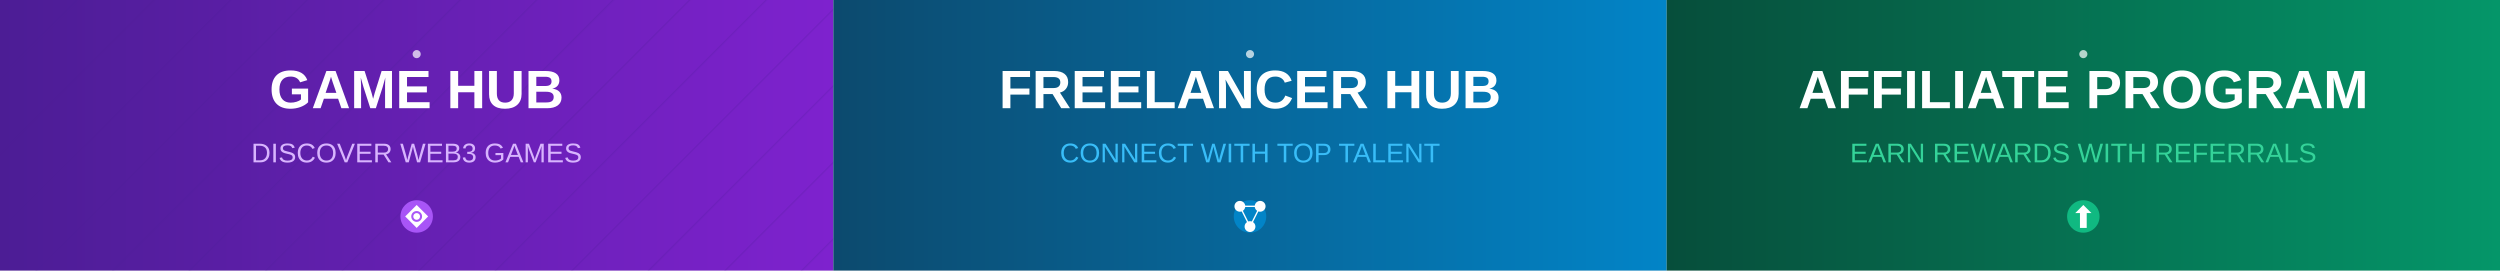
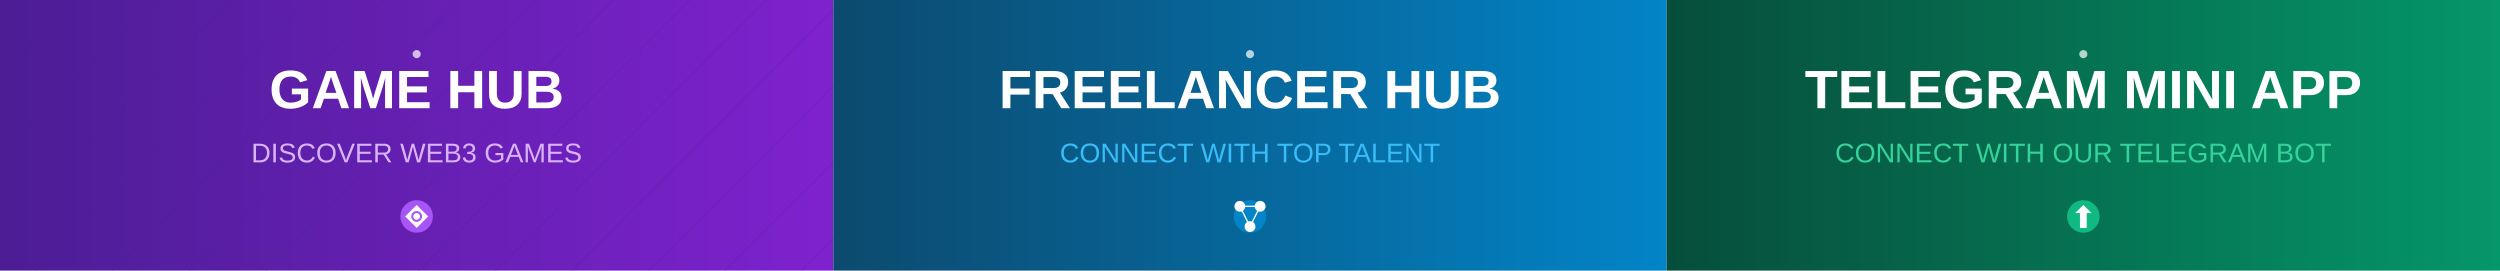
<svg xmlns="http://www.w3.org/2000/svg" width="1848" height="200" viewBox="0 0 1848 200">
  <defs>
    <linearGradient id="gameHubGradient" x1="0%" y1="0%" x2="100%" y2="0%">
      <stop offset="0%" stop-color="#4c1d95" />
      <stop offset="100%" stop-color="#7e22ce" />
    </linearGradient>
    <linearGradient id="freelancerGradient" x1="0%" y1="0%" x2="100%" y2="0%">
      <stop offset="0%" stop-color="#0c4a6e" />
      <stop offset="100%" stop-color="#0284c7" />
    </linearGradient>
    <linearGradient id="affiliateGradient" x1="0%" y1="0%" x2="100%" y2="0%">
      <stop offset="0%" stop-color="#064e3b" />
      <stop offset="100%" stop-color="#059669" />
    </linearGradient>
    <pattern id="diagonalLines" patternUnits="userSpaceOnUse" width="40" height="40" patternTransform="rotate(45)">
      <line x1="0" y1="0" x2="0" y2="40" stroke="#4c1d95" stroke-width="2" />
    </pattern>
  </defs>
  <a id="gamehub-link" href="/games">
    <rect x="0" y="0" width="616" height="200" fill="url(#gameHubGradient)" />
    <rect x="0" y="0" width="616" height="200" fill="url(#diagonalLines)" opacity="0.2" />
    <text x="308" y="80" font-family="Arial, sans-serif" font-size="40" font-weight="bold" fill="white" text-anchor="middle">
      GAME HUB
    </text>
    <text x="308" y="120" font-family="Arial, sans-serif" font-size="20" fill="#d8b4fe" text-anchor="middle">
      DISCOVER WEB3 GAMES
    </text>
    <g transform="translate(308, 160) scale(0.5)">
      <circle cx="0" cy="0" r="24" fill="#a855f7" />
      <polygon points="-12,-12 12,-12 12,12 -12,12" fill="white" transform="rotate(45)" />
      <circle cx="0" cy="0" r="8" fill="#a855f7" />
      <circle cx="0" cy="0" r="5" fill="white" />
    </g>
  </a>
  <a id="freelancer-link" href="/marketplace">
    <rect x="616" y="0" width="616" height="200" fill="url(#freelancerGradient)" />
    <text x="924" y="80" font-family="Arial, sans-serif" font-size="40" font-weight="bold" fill="white" text-anchor="middle">
      FREELANCER HUB
    </text>
    <text x="924" y="120" font-family="Arial, sans-serif" font-size="20" fill="#38bdf8" text-anchor="middle">
      CONNECT WITH TOP TALENT
    </text>
    <g transform="translate(924, 160) scale(0.5)">
      <circle cx="0" cy="0" r="24" fill="#0284c7" />
      <circle cx="-15" cy="-15" r="8" fill="white" />
      <circle cx="15" cy="-15" r="8" fill="white" />
      <circle cx="0" cy="15" r="8" fill="white" />
      <line x1="-15" y1="-15" x2="15" y2="-15" stroke="white" stroke-width="2" />
      <line x1="-15" y1="-15" x2="0" y2="15" stroke="white" stroke-width="2" />
      <line x1="15" y1="-15" x2="0" y2="15" stroke="white" stroke-width="2" />
    </g>
  </a>
  <a id="affiliate-link" href="/affiliate">
    <rect x="1232" y="0" width="616" height="200" fill="url(#affiliateGradient)" />
    <text x="1540" y="80" font-family="Arial, sans-serif" font-size="40" font-weight="bold" fill="white" text-anchor="middle">
-       AFFILIATE PROGRAM
+       TELEGRAM MINI APP
    </text>
    <text x="1540" y="120" font-family="Arial, sans-serif" font-size="20" fill="#34d399" text-anchor="middle">
-       EARN REWARDS WITH REFERRALS
+       CONNECT WITH OUR TELEGRAM BOT
    </text>
    <g transform="translate(1540, 160) scale(0.5)">
      <circle cx="0" cy="0" r="24" fill="#10b981" />
      <path d="M-12,-5 L0,-17 L12,-5 L5,-5 L5,17 L-5,17 L-5,-5 Z" fill="white" />
    </g>
  </a>
  <style>
    a:hover rect {
      filter: brightness(1.2);
      transition: filter 0.3s ease;
    }
    
    #gamehub-link:hover text,
    #freelancer-link:hover text,
    #affiliate-link:hover text {
      filter: drop-shadow(0 0 3px white);
    }
    
    /* Animated elements */
    .particle {
      animation: float 3s infinite ease-in-out;
    }
    @keyframes float {
      0%, 100% { transform: translateY(0); }
      50% { transform: translateY(-5px); }
    }
  </style>
  <circle class="particle" cx="308" cy="40" r="3" fill="white" opacity="0.7">
    <animate attributeName="opacity" values="0.3;0.7;0.3" dur="3s" repeatCount="indefinite" />
  </circle>
  <circle class="particle" cx="924" cy="40" r="3" fill="white" opacity="0.7">
    <animate attributeName="opacity" values="0.3;0.7;0.3" dur="2.7s" repeatCount="indefinite" />
  </circle>
  <circle class="particle" cx="1540" cy="40" r="3" fill="white" opacity="0.7">
    <animate attributeName="opacity" values="0.3;0.7;0.3" dur="3.3s" repeatCount="indefinite" />
  </circle>
</svg>
